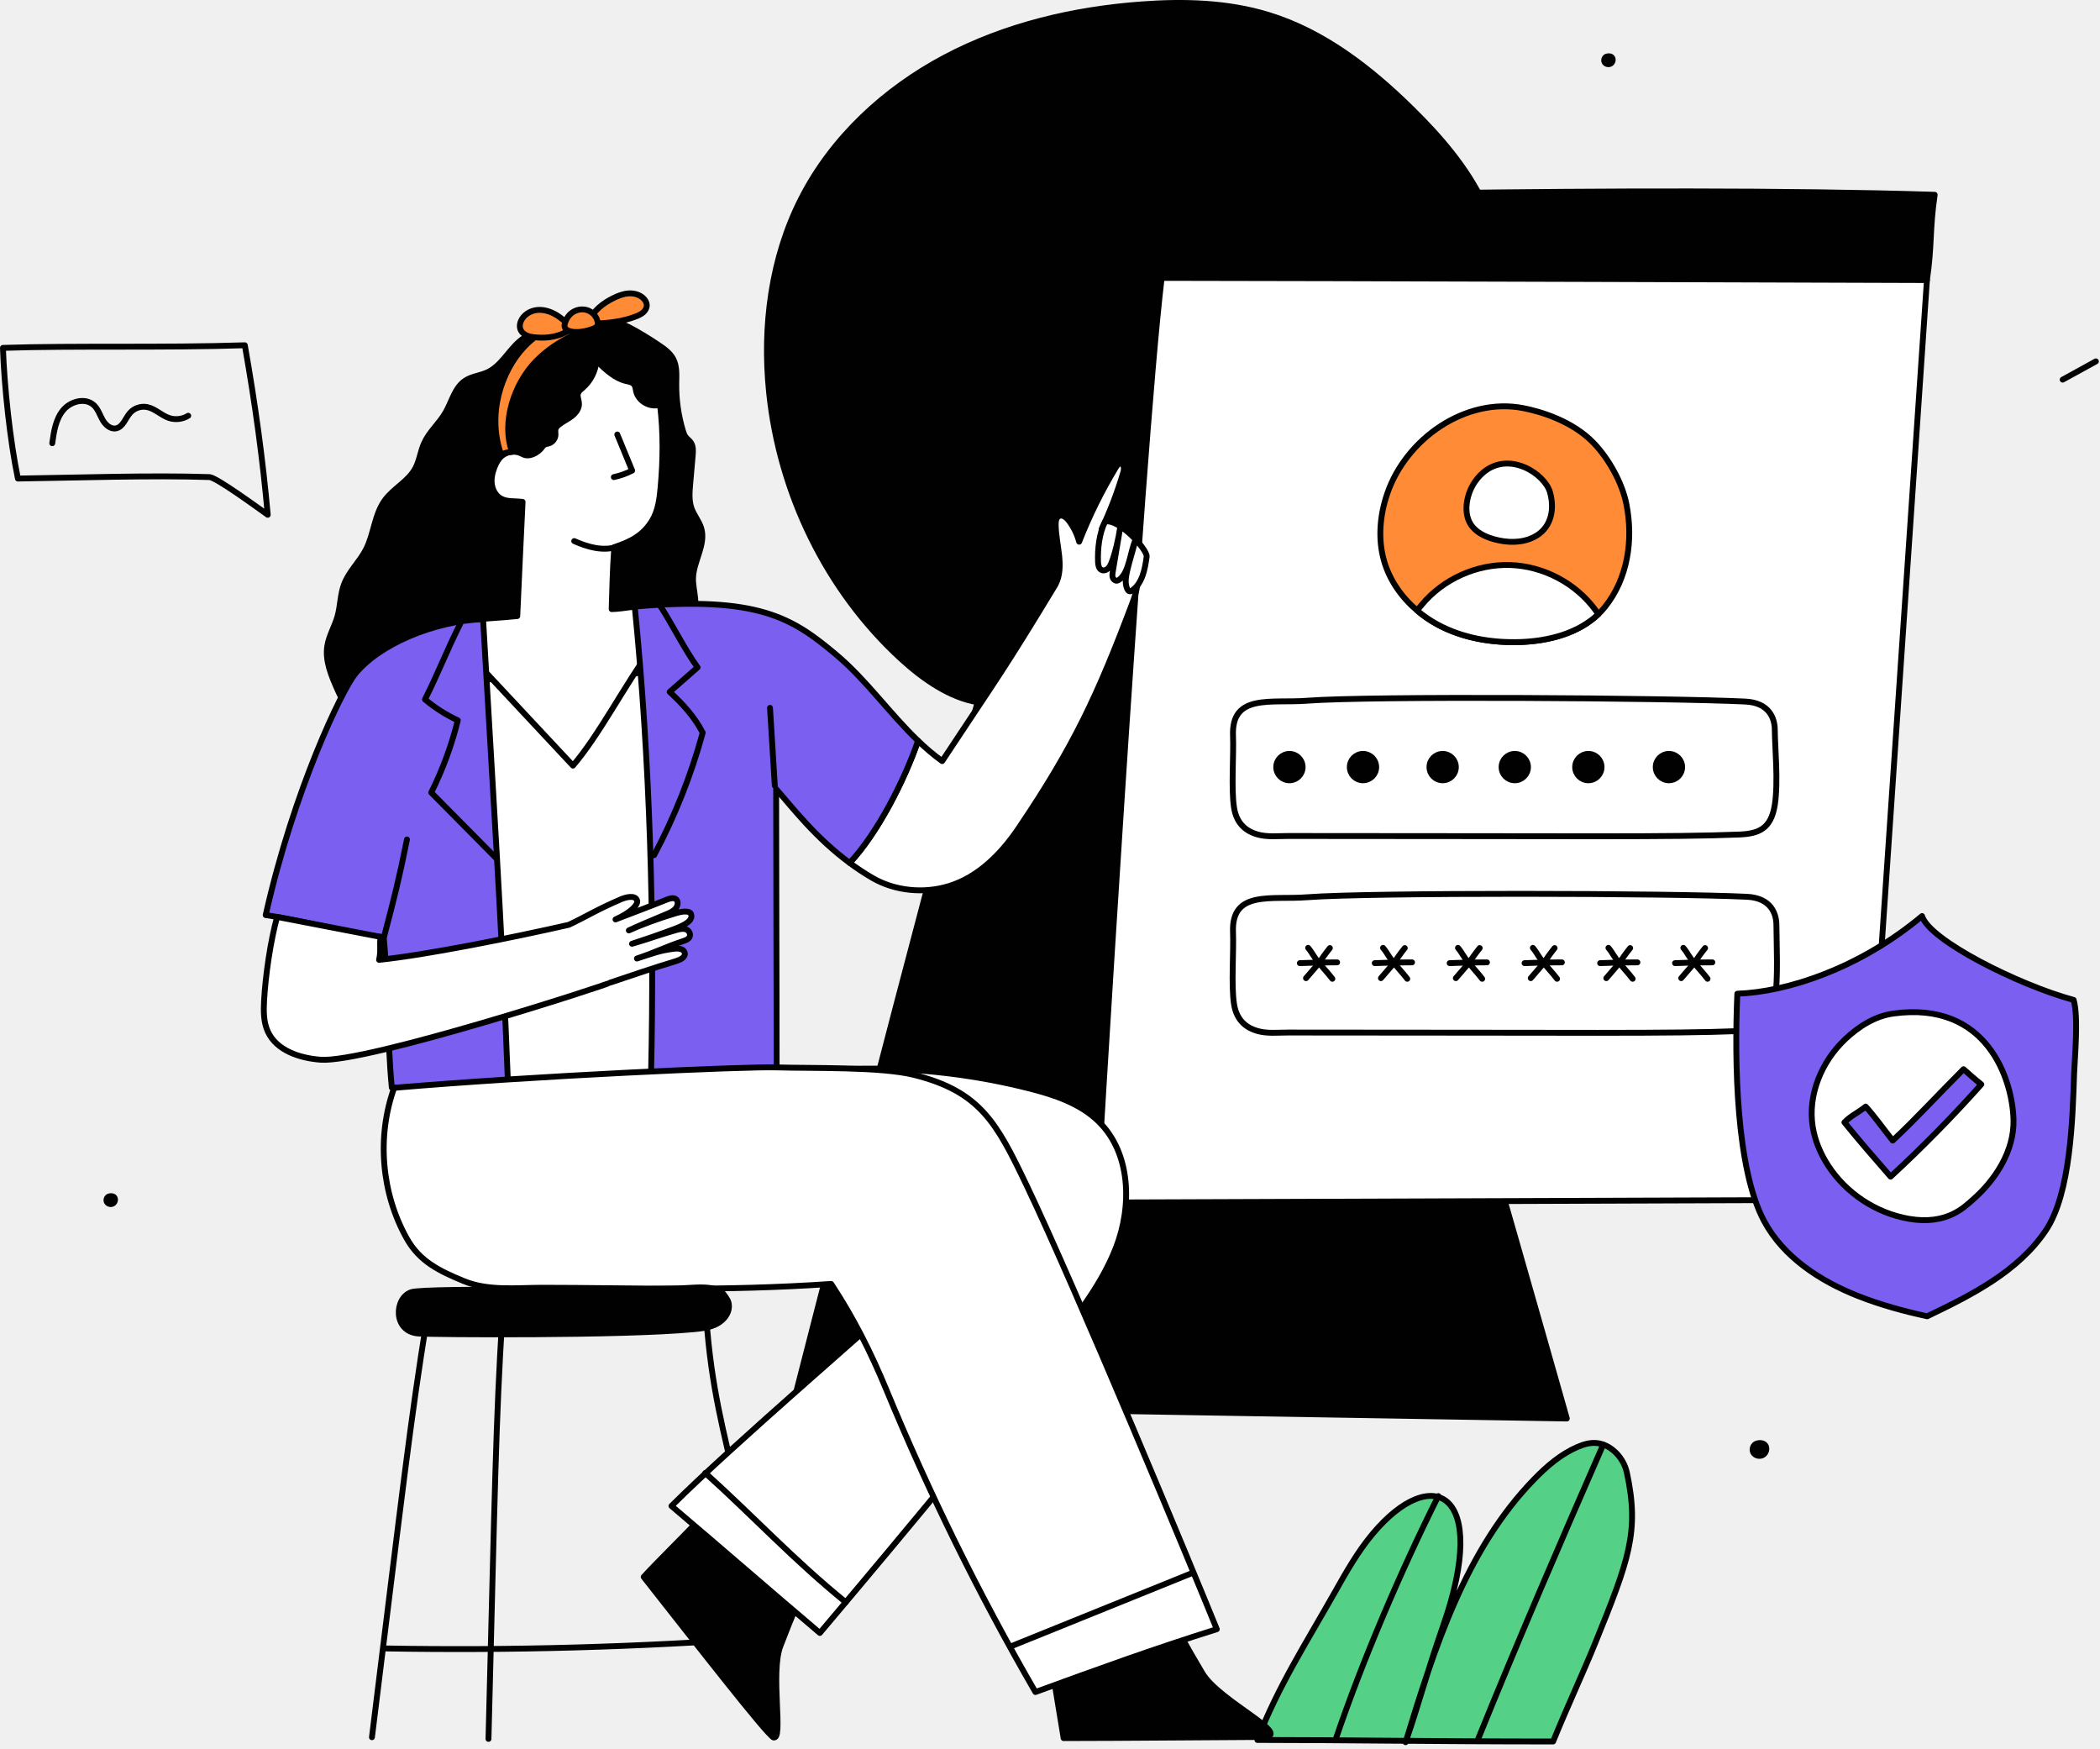
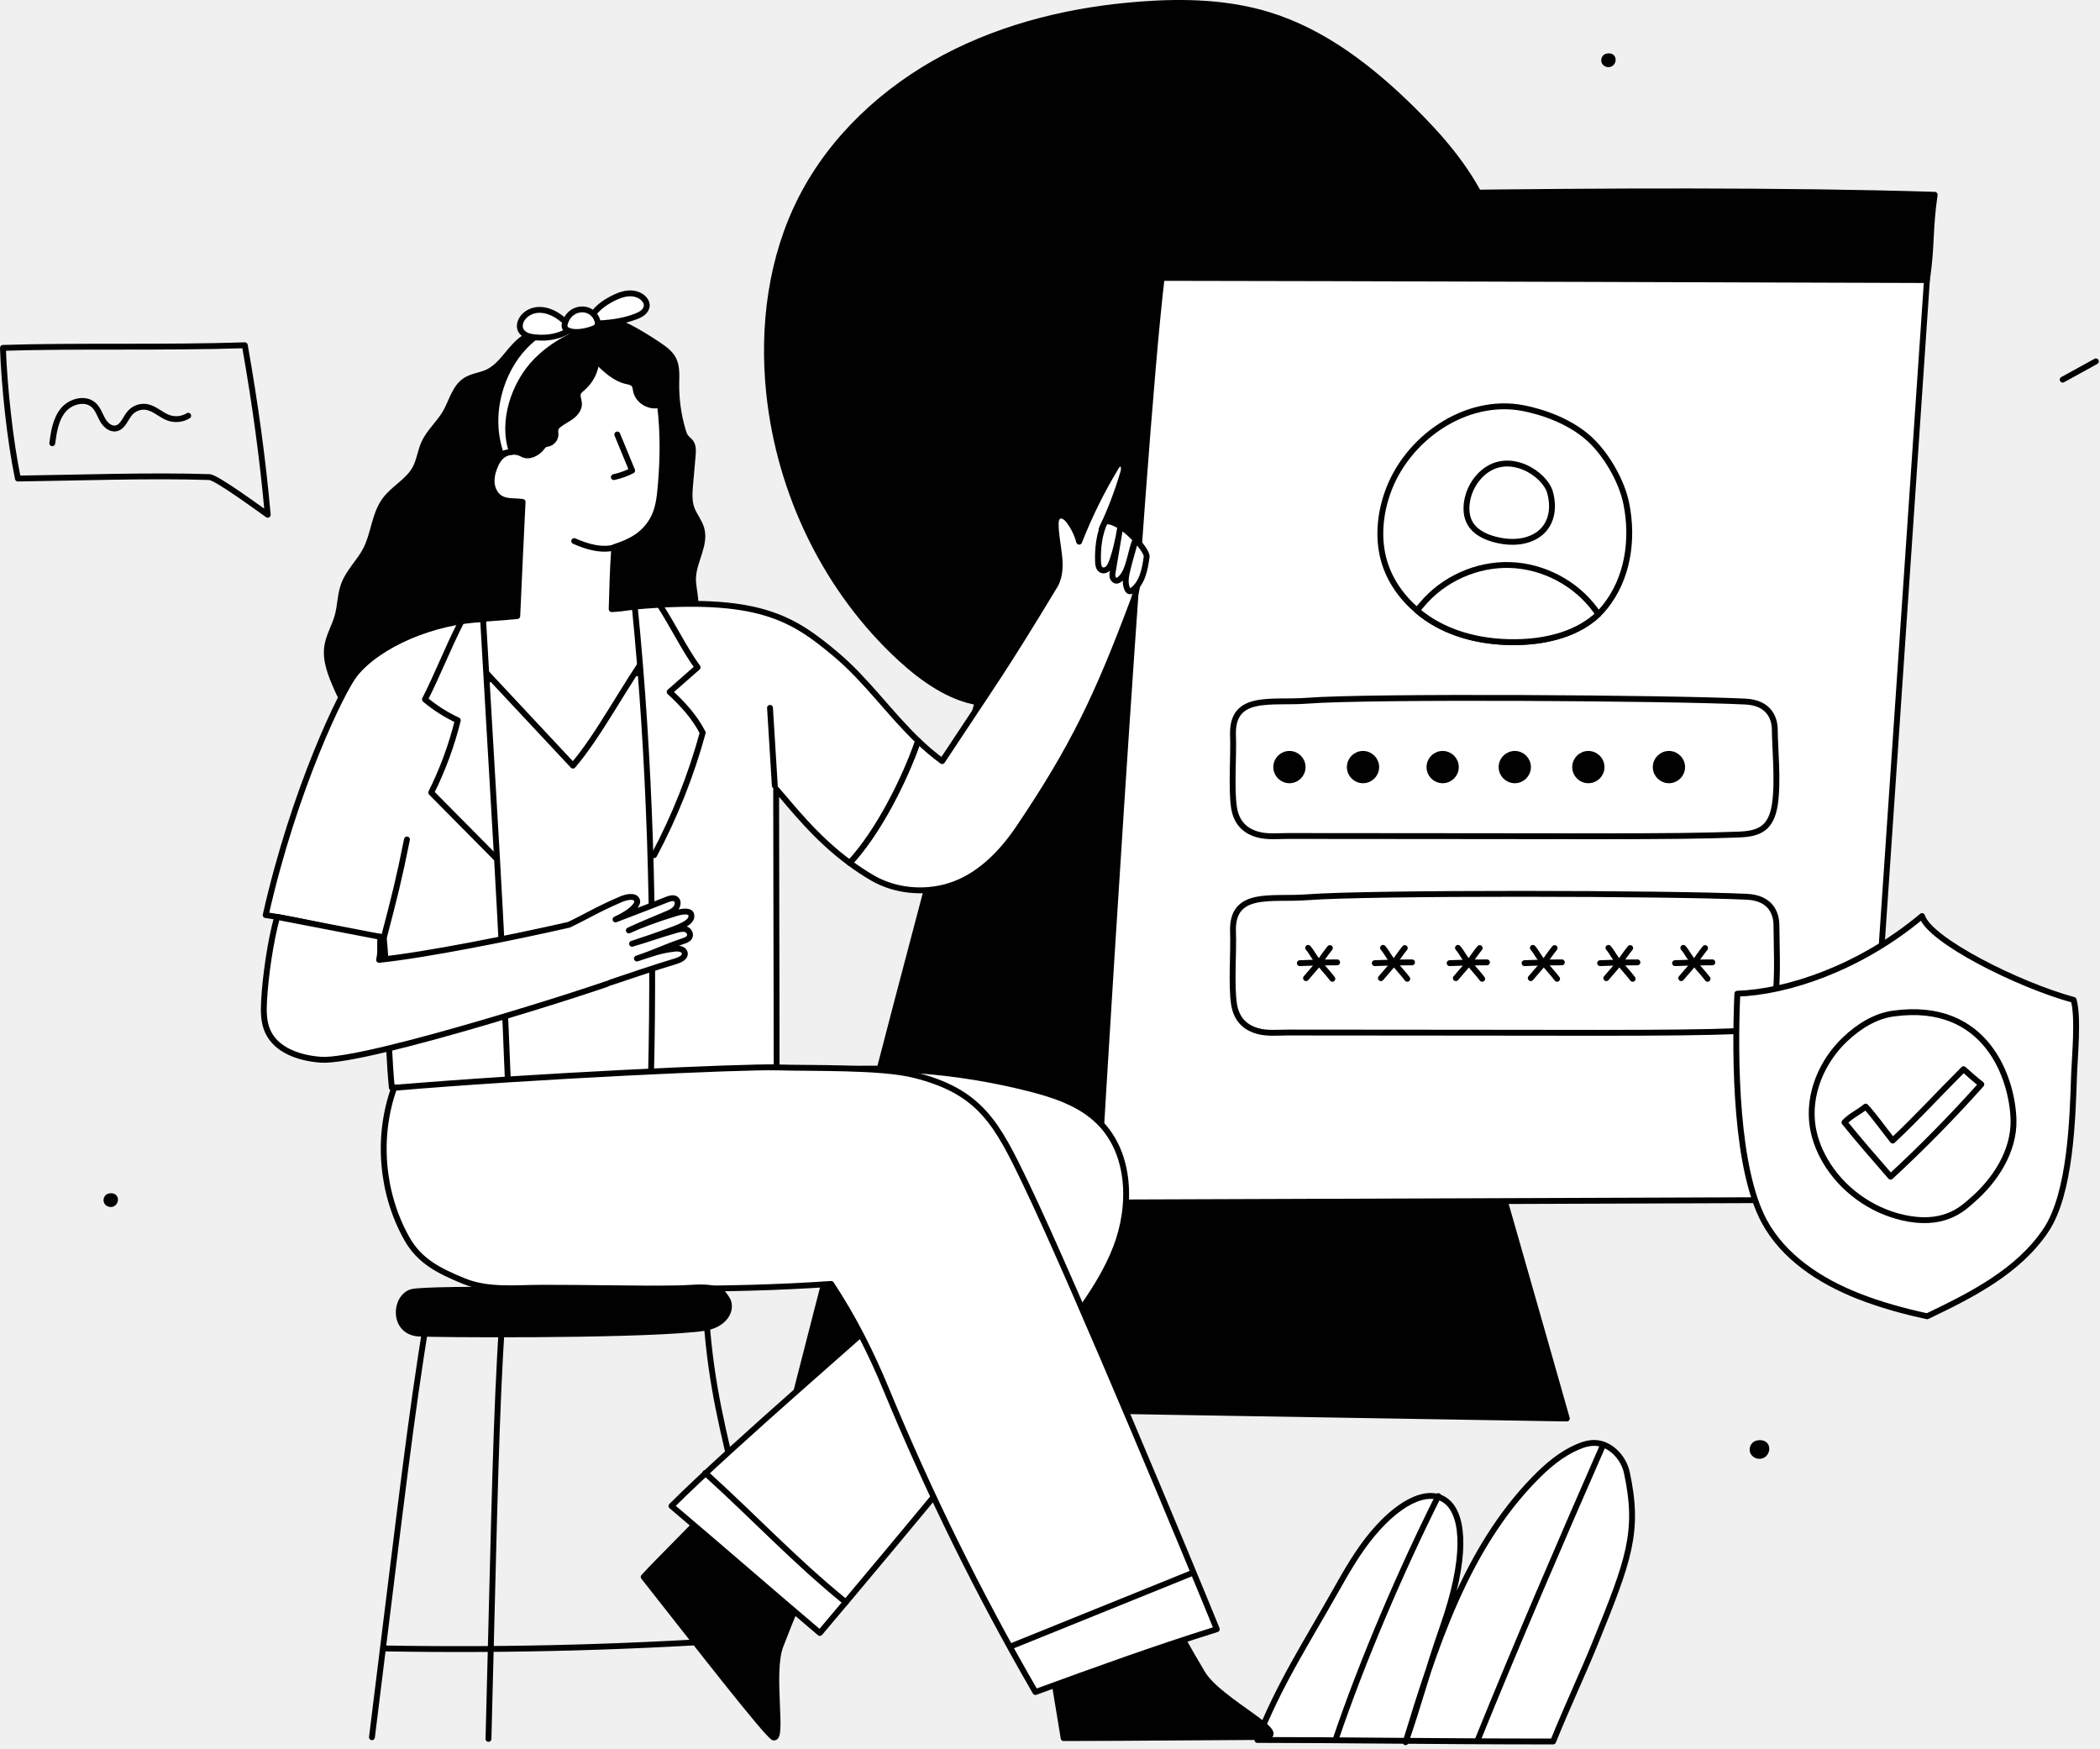
<svg xmlns="http://www.w3.org/2000/svg" width="537" height="447" viewBox="0 0 537 447" fill="none" style="width: 100%; height: 100%;">
  <g clip-path="url(#clip0_35_987)">
    <path d="M346.916 177.364C370.854 156.793 383.201 125.041 385.422 93.557C386.419 79.42 385.457 64.754 379.386 51.948C375.041 42.782 368.275 34.978 361.047 27.862C350.531 17.509 338.494 8.149 324.385 3.824C313.91 0.613 302.746 0.322 291.82 1.132C274.427 2.421 257.08 6.51 241.662 14.664C226.245 22.818 212.827 35.206 204.902 50.743C197.195 65.853 194.94 83.378 196.659 100.252C199.288 126.059 211.292 150.946 230.411 168.478C236.043 173.643 242.894 178.39 249.991 179.557C236.961 225.367 202.709 359.407 202.709 359.407L400.661 362.708C400.661 362.708 362.545 228.269 346.917 177.363L346.916 177.364Z" fill="#010101" stroke="#010101" stroke-width="1.5" stroke-linecap="round" stroke-linejoin="round" />
    <path d="M492.743 71.611C494.071 62.538 493.397 58.878 494.725 49.804C418.98 47.421 299.894 50.717 299.894 50.717L297.18 71.329C297.18 71.329 413.591 71.557 492.743 71.611Z" fill="#010101" stroke="#010101" stroke-width="1.5" stroke-linecap="round" stroke-linejoin="round" />
    <path d="M297.054 71.057C291.601 116.628 280.414 307.483 280.414 307.483L476.749 306.781L492.744 71.611C492.744 71.611 327.607 71.057 297.055 71.057H297.054Z" fill="white" stroke="#010101" stroke-width="1.5" stroke-linecap="round" stroke-linejoin="round" />
    <path d="M527.454 97.075C530.285 95.518 533.116 93.961 535.947 92.404" stroke="#010101" stroke-width="1.5" stroke-linecap="round" stroke-linejoin="round" />
-     <path d="M410.388 155.219C409.87 155.869 409.312 156.478 408.712 157.047C403.573 161.972 395.977 163.922 388.756 164.166C381.475 164.41 374.03 163.161 367.622 159.698C365.753 158.693 363.976 157.474 362.351 156.083C358.411 152.732 355.344 148.375 353.922 143.419C352.317 137.823 352.846 131.75 354.734 126.246C359.558 112.109 374.811 101.527 389.476 104.351C393.944 105.214 402.12 107.641 407.532 113.288C411.371 117.299 414.793 123.393 415.88 128.836C417.718 138.006 416.256 147.938 410.386 155.22L410.388 155.219Z" fill="#FF8B37" stroke="#010101" stroke-width="1.5" stroke-linecap="round" stroke-linejoin="round" />
+     <path d="M410.388 155.219C409.87 155.869 409.312 156.478 408.712 157.047C403.573 161.972 395.977 163.922 388.756 164.166C381.475 164.41 374.03 163.161 367.622 159.698C365.753 158.693 363.976 157.474 362.351 156.083C358.411 152.732 355.344 148.375 353.922 143.419C352.317 137.823 352.846 131.75 354.734 126.246C359.558 112.109 374.811 101.527 389.476 104.351C393.944 105.214 402.12 107.641 407.532 113.288C411.371 117.299 414.793 123.393 415.88 128.836C417.718 138.006 416.256 147.938 410.386 155.22L410.388 155.219Z" fill="#FFFFFF" stroke="#010101" stroke-width="1.5" stroke-linecap="round" stroke-linejoin="round" />
    <path d="M408.712 157.047C403.573 161.972 395.977 163.922 388.756 164.166C381.475 164.41 374.03 163.161 367.622 159.698C365.753 158.693 363.976 157.474 362.351 156.083C362.757 155.606 363.184 155.098 363.641 154.55C369.095 148.03 377.645 144.202 386.146 144.476C394.656 144.74 402.943 149.107 407.97 155.972C408.224 156.327 408.478 156.683 408.711 157.048L408.712 157.047Z" fill="white" stroke="#010101" stroke-width="1.5" stroke-linecap="round" stroke-linejoin="round" />
    <path d="M379.332 120.775C377.107 122.642 375.617 125.335 375.145 128.2C374.831 130.106 374.962 132.153 375.927 133.826C377.18 135.999 379.62 137.208 382.037 137.88C385.35 138.8 389.023 138.906 392.115 137.401C396.502 135.266 397.684 130.554 396.356 125.86C395.028 121.166 385.973 115.204 379.333 120.775H379.332Z" fill="white" stroke="#010101" stroke-width="1.5" stroke-linecap="round" stroke-linejoin="round" />
    <path d="M315.567 206.555C314.801 201.768 315.502 192.975 315.3 188.131C314.848 177.275 325.128 179.882 334.276 179.17C350.053 177.943 427.049 178.446 446.315 179.386C452.398 179.683 453.843 183.653 453.843 186.661C453.843 190.768 454.772 199.914 453.843 205.8C452.88 211.899 449.779 213.187 444.719 213.388C427.057 214.087 404.534 213.762 329.321 213.762C326.701 213.762 324.029 214.08 321.511 213.356C318.993 212.631 316.264 210.915 315.567 206.555Z" fill="white" stroke="#010101" stroke-width="1.5" stroke-linecap="round" stroke-linejoin="round" />
    <path d="M315.567 256.807C314.801 252.02 315.502 243.227 315.3 238.383C314.848 227.527 325.128 230.134 334.276 229.422C350.053 228.195 427.462 228.364 446.728 229.304C452.811 229.601 454.256 233.571 454.256 236.579C454.256 240.686 454.772 250.166 453.843 256.052C452.88 262.151 449.779 263.439 444.719 263.64C427.057 264.339 404.534 264.014 329.321 264.014C326.701 264.014 324.029 264.332 321.511 263.608C318.993 262.883 316.264 261.166 315.567 256.806V256.807Z" fill="white" stroke="#010101" stroke-width="1.5" stroke-linecap="round" stroke-linejoin="round" />
    <path d="M329.726 199.516C331.589 199.516 333.1 198.005 333.1 196.142C333.1 194.279 331.589 192.768 329.726 192.768C327.863 192.768 326.352 194.279 326.352 196.142C326.352 198.005 327.863 199.516 329.726 199.516Z" fill="#010101" stroke="#010101" stroke-width="1.5" stroke-linecap="round" stroke-linejoin="round" />
    <path d="M348.54 199.516C350.403 199.516 351.914 198.005 351.914 196.142C351.914 194.279 350.403 192.768 348.54 192.768C346.677 192.768 345.166 194.279 345.166 196.142C345.166 198.005 346.677 199.516 348.54 199.516Z" fill="#010101" stroke="#010101" stroke-width="1.5" stroke-linecap="round" stroke-linejoin="round" />
    <path d="M368.909 199.516C370.772 199.516 372.283 198.005 372.283 196.142C372.283 194.279 370.772 192.768 368.909 192.768C367.046 192.768 365.535 194.279 365.535 196.142C365.535 198.005 367.046 199.516 368.909 199.516Z" fill="#010101" stroke="#010101" stroke-width="1.5" stroke-linecap="round" stroke-linejoin="round" />
    <path d="M387.352 199.516C389.215 199.516 390.726 198.005 390.726 196.142C390.726 194.279 389.215 192.768 387.352 192.768C385.489 192.768 383.978 194.279 383.978 196.142C383.978 198.005 385.489 199.516 387.352 199.516Z" fill="#010101" stroke="#010101" stroke-width="1.5" stroke-linecap="round" stroke-linejoin="round" />
    <path d="M406.166 199.516C408.029 199.516 409.54 198.005 409.54 196.142C409.54 194.279 408.029 192.768 406.166 192.768C404.303 192.768 402.792 194.279 402.792 196.142C402.792 198.005 404.303 199.516 406.166 199.516Z" fill="#010101" stroke="#010101" stroke-width="1.5" stroke-linecap="round" stroke-linejoin="round" />
    <path d="M426.771 199.516C428.634 199.516 430.145 198.005 430.145 196.142C430.145 194.279 428.634 192.768 426.771 192.768C424.908 192.768 423.397 194.279 423.397 196.142C423.397 198.005 424.908 199.516 426.771 199.516Z" fill="#010101" stroke="#010101" stroke-width="1.5" stroke-linecap="round" stroke-linejoin="round" />
    <path d="M332.387 246.273C335.564 246.129 338.744 246.062 341.924 246.073" stroke="#010101" stroke-width="1.5" stroke-linecap="round" stroke-linejoin="round" />
    <path d="M333.966 250.112C335.089 248.808 336.211 247.503 337.334 246.199C338.441 247.677 339.641 248.861 340.701 250.275" stroke="#010101" stroke-width="1.5" stroke-linecap="round" stroke-linejoin="round" />
    <path d="M334.51 242.366C335.712 243.795 336.005 244.87 337.333 246.198C337.725 245.562 339.024 243.701 340.068 242.419" stroke="#010101" stroke-width="1.5" stroke-linecap="round" stroke-linejoin="round" />
    <path d="M351.543 246.273C354.72 246.129 357.9 246.062 361.08 246.073" stroke="#010101" stroke-width="1.5" stroke-linecap="round" stroke-linejoin="round" />
    <path d="M353.122 250.112C354.245 248.808 355.367 247.503 356.49 246.199C357.597 247.677 358.797 248.861 359.857 250.275" stroke="#010101" stroke-width="1.5" stroke-linecap="round" stroke-linejoin="round" />
    <path d="M353.666 242.366C354.868 243.795 355.161 244.87 356.489 246.198C356.881 245.562 358.18 243.701 359.224 242.419" stroke="#010101" stroke-width="1.5" stroke-linecap="round" stroke-linejoin="round" />
    <path d="M370.699 246.273C373.876 246.129 377.056 246.062 380.236 246.073" stroke="#010101" stroke-width="1.5" stroke-linecap="round" stroke-linejoin="round" />
    <path d="M372.278 250.112C373.401 248.808 374.523 247.503 375.646 246.199C376.753 247.677 377.953 248.861 379.013 250.275" stroke="#010101" stroke-width="1.5" stroke-linecap="round" stroke-linejoin="round" />
    <path d="M372.822 242.366C374.024 243.795 374.317 244.87 375.645 246.198C376.037 245.562 377.336 243.701 378.38 242.419" stroke="#010101" stroke-width="1.5" stroke-linecap="round" stroke-linejoin="round" />
    <path d="M389.855 246.273C393.032 246.129 396.212 246.062 399.392 246.073" stroke="#010101" stroke-width="1.5" stroke-linecap="round" stroke-linejoin="round" />
    <path d="M391.434 250.112C392.557 248.808 393.679 247.503 394.802 246.199C395.909 247.677 397.109 248.861 398.169 250.275" stroke="#010101" stroke-width="1.5" stroke-linecap="round" stroke-linejoin="round" />
    <path d="M391.978 242.366C393.18 243.795 393.473 244.87 394.801 246.198C395.193 245.562 396.492 243.701 397.536 242.419" stroke="#010101" stroke-width="1.5" stroke-linecap="round" stroke-linejoin="round" />
    <path d="M409.178 246.273C412.355 246.129 415.535 246.062 418.715 246.073" stroke="#010101" stroke-width="1.5" stroke-linecap="round" stroke-linejoin="round" />
    <path d="M410.756 250.112C411.879 248.808 413.001 247.503 414.124 246.199C415.231 247.677 416.431 248.861 417.491 250.275" stroke="#010101" stroke-width="1.5" stroke-linecap="round" stroke-linejoin="round" />
    <path d="M411.301 242.366C412.503 243.795 412.796 244.87 414.124 246.198C414.516 245.562 415.815 243.701 416.859 242.419" stroke="#010101" stroke-width="1.5" stroke-linecap="round" stroke-linejoin="round" />
    <path d="M428.334 246.273C431.511 246.129 434.691 246.062 437.871 246.073" stroke="#010101" stroke-width="1.5" stroke-linecap="round" stroke-linejoin="round" />
    <path d="M429.912 250.112C431.035 248.808 432.157 247.503 433.28 246.199C434.387 247.677 435.587 248.861 436.647 250.275" stroke="#010101" stroke-width="1.5" stroke-linecap="round" stroke-linejoin="round" />
    <path d="M430.457 242.366C431.659 243.795 431.952 244.87 433.28 246.198C433.672 245.562 434.971 243.701 436.015 242.419" stroke="#010101" stroke-width="1.5" stroke-linecap="round" stroke-linejoin="round" />
-     <path d="M321.535 444.901C326.841 431.158 334.104 419.949 341.34 407.117C344.266 401.929 347.215 396.707 351.046 392.146C366.279 374.018 381.065 381.233 369.044 415.686C364.751 427.99 362.799 435.803 359.423 445.481C366.805 421.361 374.752 396.261 392.348 378.187C395.558 374.89 399.126 371.826 403.348 369.996C404.979 369.289 406.758 368.769 408.519 369.008C412.2 369.508 415.225 372.9 416.009 376.531C419.283 391.695 416.498 398.954 407.941 420.064C404.841 427.713 400.757 436.404 397.154 445.291C365.885 445.291 343.372 444.9 321.535 444.9V444.901Z" fill="#55D087" stroke="#010101" stroke-width="1.5" stroke-linecap="round" stroke-linejoin="round" />
+     <path d="M321.535 444.901C326.841 431.158 334.104 419.949 341.34 407.117C344.266 401.929 347.215 396.707 351.046 392.146C366.279 374.018 381.065 381.233 369.044 415.686C364.751 427.99 362.799 435.803 359.423 445.481C366.805 421.361 374.752 396.261 392.348 378.187C395.558 374.89 399.126 371.826 403.348 369.996C404.979 369.289 406.758 368.769 408.519 369.008C412.2 369.508 415.225 372.9 416.009 376.531C419.283 391.695 416.498 398.954 407.941 420.064C404.841 427.713 400.757 436.404 397.154 445.291C365.885 445.291 343.372 444.9 321.535 444.9V444.901Z" fill="#FFFFFF" stroke="#010101" stroke-width="1.5" stroke-linecap="round" stroke-linejoin="round" />
    <path d="M341.501 444.901C348.293 424.794 358.279 401.512 367.794 382.542" stroke="#010101" stroke-width="1.5" stroke-linecap="round" stroke-linejoin="round" />
    <path d="M377.928 444.782C388.244 419.326 398.952 394.548 409.965 369.385" stroke="#010101" stroke-width="1.5" stroke-linecap="round" stroke-linejoin="round" />
    <path d="M181.928 168.094C170.941 162.453 158.008 162.57 145.66 162.816C135.422 163.02 124.908 163.278 115.439 167.177C113.841 167.835 112.223 168.641 111.172 170.014C110.073 171.45 109.737 173.316 109.516 175.111C107.481 191.613 115.381 260.843 119.611 277.558C138.378 276.983 151.66 275.068 170.427 274.492C171.48 274.46 177.534 187.814 181.929 168.095L181.928 168.094Z" fill="white" stroke="#010101" stroke-width="1.5" stroke-linecap="round" stroke-linejoin="round" />
    <path d="M143.919 82.573C139.973 83.574 135.87 84.656 132.8 87.329C129.937 89.822 128.111 93.588 124.671 95.192C122.844 96.044 120.71 96.195 119.02 97.294C116.289 99.07 115.559 102.664 113.933 105.487C112.336 108.258 109.756 110.414 108.444 113.331C107.505 115.419 107.27 117.791 106.178 119.803C104.394 123.091 100.665 124.851 98.448 127.863C95.745 131.535 95.643 136.517 93.549 140.567C91.944 143.671 89.209 146.143 87.978 149.413C86.995 152.023 87.061 154.911 86.308 157.596C85.589 160.161 84.131 162.508 83.705 165.138C83.096 168.897 84.664 172.63 86.197 176.115C86.847 177.592 87.526 179.111 88.698 180.22C90.635 182.052 93.531 182.411 96.196 182.32C101.887 182.126 107.395 180.328 112.721 178.312C120.148 175.501 127.553 172.197 135.465 171.519C146.648 170.562 158.493 174.867 168.835 170.507C170.905 169.634 172.876 168.395 174.239 166.608C175.446 165.024 176.111 163.104 176.346 161.103C177.508 158.65 178.009 155.887 177.783 153.182C177.631 151.361 177.156 149.562 177.223 147.736C177.382 143.409 180.546 139.237 179.321 135.084C178.791 133.287 177.492 131.809 176.854 130.047C176.133 128.056 176.309 125.868 176.493 123.759C176.705 121.337 176.917 118.915 177.129 116.494C177.231 115.332 177.304 114.057 176.622 113.11C176.256 112.601 175.707 112.247 175.33 111.746C174.983 111.285 174.799 110.724 174.633 110.171C173.448 106.225 172.873 102.096 172.932 97.976C172.962 95.874 173.132 93.651 172.15 91.792C171.318 90.216 169.785 89.155 168.31 88.156C166.082 86.648 163.171 84.862 160.778 83.632C154.441 80.376 145.798 82.093 143.919 82.57V82.573Z" fill="#010101" stroke="#010101" stroke-width="1.5" stroke-linecap="round" stroke-linejoin="round" />
    <path d="M133.575 116.093C131.938 115.152 129.716 115.365 128.288 116.6C127.433 117.339 126.881 118.367 126.466 119.418C125.918 120.805 125.574 122.309 125.765 123.788C125.956 125.267 126.744 126.717 128.039 127.457C129.631 128.366 131.608 128.069 133.633 128.337C133.167 138.222 132.7 147.541 132.273 157.526C128.06 157.963 123.824 158.135 119.611 158.572C119.723 161.245 119.858 164.748 119.877 167.268C128.773 176.786 137.67 186.303 146.511 195.765C153.283 187.848 159.189 176.067 167.264 164.736C167.134 159.107 166.648 160.839 165.808 155.208C162.335 154.726 159.931 155.664 156.41 155.748C156.604 149.771 156.619 146.62 157.076 139.902C161.281 138.527 164.523 136.854 166.788 133.055C168.275 130.562 168.657 127.58 168.918 124.689C169.548 117.713 169.66 110.691 168.771 103.468C166.253 104.315 163.192 102.564 162.646 99.964C162.526 99.395 162.499 98.772 162.144 98.311C161.685 97.717 160.855 97.602 160.124 97.431C157.347 96.782 155.12 94.775 152.513 92.232C152.306 94.893 151.005 97.452 148.978 99.189C148.531 99.572 148.028 99.947 147.824 100.5C147.515 101.341 148.006 102.25 148.055 103.144C148.127 104.458 147.226 105.641 146.179 106.439C145.132 107.237 143.907 107.782 142.885 108.611C142.535 108.895 142.198 109.231 142.07 109.662C141.925 110.146 142.065 110.665 142.047 111.169C142.011 112.171 141.28 113.109 140.318 113.389C139.94 113.499 139.527 113.52 139.194 113.728C138.885 113.921 138.69 114.247 138.463 114.533C137.428 115.838 135.254 117.058 133.575 116.093Z" fill="white" stroke="#010101" stroke-width="1.5" stroke-linecap="round" stroke-linejoin="round" />
-     <path d="M100.194 278.081C98.964 265.269 99.35 252.458 98.12 239.646C90.058 238.827 77.746 235.401 67.939 233.985C75.222 201.667 87.49 176.455 90.743 172.404C96.877 164.764 110.809 158.835 123.529 158.312C125.71 196.776 128.456 238.634 129.898 277.146C119.871 277.558 109.843 277.971 100.194 278.082V278.081Z" fill="#7B5FF1" stroke="#010101" stroke-width="1.5" stroke-linecap="round" stroke-linejoin="round" />
+     <path d="M100.194 278.081C98.964 265.269 99.35 252.458 98.12 239.646C90.058 238.827 77.746 235.401 67.939 233.985C75.222 201.667 87.49 176.455 90.743 172.404C96.877 164.764 110.809 158.835 123.529 158.312C125.71 196.776 128.456 238.634 129.898 277.146C119.871 277.558 109.843 277.971 100.194 278.082V278.081Z" fill="#FFFFFF" stroke="#010101" stroke-width="1.5" stroke-linecap="round" stroke-linejoin="round" />
    <path d="M290.872 145.926C290.197 141.112 286.016 137.547 281.685 135.34C283.912 130.642 285.787 125.751 287.255 120.741C287.506 119.886 287.467 118.593 286.578 118.528C286.029 118.488 285.629 119.019 285.344 119.49C281.681 125.548 278.535 131.919 275.953 138.51C275.433 136.561 274.528 134.716 273.306 133.111C272.692 132.304 271.659 131.487 270.767 131.969C270.085 132.338 269.953 133.25 269.954 134.026C269.965 139.261 272.298 144.852 269.881 149.496C256.211 172.098 254.692 173.727 240.926 194.609C238.731 193.03 236.7 191.273 234.761 189.416C231.231 199.606 224.465 212.924 217.27 220.639C219.081 221.977 221.008 223.271 223.086 224.479C228.89 227.853 236.252 228.529 242.672 226.567C250.145 224.284 256.034 218.329 260.412 211.857C274.561 190.939 280.762 177.654 289.669 153.916C290.623 151.373 291.248 148.616 290.871 145.926H290.872Z" fill="white" stroke="#010101" stroke-width="1.5" stroke-linecap="round" stroke-linejoin="round" />
-     <path d="M213.747 167.331C202.595 157.992 193.953 152.338 162.314 155.098C166.207 194.277 167.404 235.417 166.478 274.81C176.801 273.91 187.7 273.473 198.593 272.931C198.593 246.999 198.473 226.183 198.473 201.756C202.683 206.527 208.483 214.145 217.272 220.641C224.467 212.926 231.233 199.608 234.763 189.418C227.399 182.364 221.457 173.788 213.748 167.333L213.747 167.331Z" fill="#7B5FF1" stroke="#010101" stroke-width="1.5" stroke-linecap="round" stroke-linejoin="round" />
+     <path d="M213.747 167.331C202.595 157.992 193.953 152.338 162.314 155.098C166.207 194.277 167.404 235.417 166.478 274.81C176.801 273.91 187.7 273.473 198.593 272.931C198.593 246.999 198.473 226.183 198.473 201.756C202.683 206.527 208.483 214.145 217.272 220.641C224.467 212.926 231.233 199.608 234.763 189.418C227.399 182.364 221.457 173.788 213.748 167.333L213.747 167.331Z" fill="#FFFFFF" stroke="#010101" stroke-width="1.5" stroke-linecap="round" stroke-linejoin="round" />
    <path d="M117.712 159.443C114.414 165.925 111.964 172.355 108.665 178.837C111.215 180.977 114.047 182.781 117.066 184.185C115.489 190.568 113.204 196.776 110.269 202.659C115.873 208.322 121.478 213.985 127.082 219.647" stroke="#010101" stroke-width="1.5" stroke-linecap="round" stroke-linejoin="round" />
    <path d="M179.576 387.749C175.81 391.868 168.367 399.097 164.601 403.216C177.705 419.852 196.03 443.446 197.757 444.202C200.46 445.385 196.886 427.743 199.583 420.811C200.317 418.925 202.8 412.424 203.763 410.644C205.634 407.185 189.399 392.576 179.575 387.749H179.576Z" fill="#010101" stroke="#010101" stroke-width="1.5" stroke-linecap="round" stroke-linejoin="round" />
    <path d="M168.64 154.619C171.842 159.49 175.044 166.057 178.385 170.646C176.004 172.736 173.622 174.826 171.241 176.916C174.516 179.949 177.572 183.218 179.698 187.348C176.733 198.206 172.554 208.733 167.263 218.668" stroke="#010101" stroke-width="1.5" stroke-linecap="round" stroke-linejoin="round" />
    <path d="M198.129 200.88C197.72 194.253 197.311 187.626 196.902 180.999" stroke="#010101" stroke-width="1.5" stroke-linecap="round" stroke-linejoin="round" />
    <path d="M157.846 111.096C159.113 114.172 160.38 117.248 161.646 120.323C160.171 121.087 158.593 121.65 156.968 121.991" stroke="#010101" stroke-width="1.5" stroke-linecap="round" stroke-linejoin="round" />
    <path d="M109.165 337.141C104.888 363.645 103.014 380.543 95.113 444.203" stroke="#010101" stroke-width="1.5" stroke-linecap="round" stroke-linejoin="round" />
    <path d="M128.453 336.71C126.782 363.505 126.565 380.505 124.912 444.632" stroke="#010101" stroke-width="1.5" stroke-linecap="round" stroke-linejoin="round" />
    <path d="M180.628 337.141C183.142 372.501 193.417 383.133 197.758 444.203" stroke="#010101" stroke-width="1.5" stroke-linecap="round" stroke-linejoin="round" />
    <path d="M98.578 421.504C130.847 422.067 163.142 421.172 195.331 418.823" stroke="#010101" stroke-width="1.5" stroke-linecap="round" stroke-linejoin="round" />
    <path d="M146.835 138.354C150.214 139.85 154.039 140.958 157.575 139.88" stroke="#010101" stroke-width="1.5" stroke-linecap="round" stroke-linejoin="round" />
    <path d="M98.199 239.555C100.804 229.628 102.062 224.713 104.068 214.647" stroke="#010101" stroke-width="1.5" stroke-linecap="round" stroke-linejoin="round" />
    <path d="M269.267 427.903C270.172 433.41 271.077 438.917 271.983 444.424C285.783 444.424 317.711 444.138 322.504 444.138C331.777 444.138 311.768 435.153 307.451 427.829C306.423 426.085 302.854 420.112 302.051 418.254C300.491 414.644 279.138 423.171 269.267 427.902V427.903Z" fill="#010101" stroke="#010101" stroke-width="1.5" stroke-linecap="round" stroke-linejoin="round" />
-     <path d="M128.171 116.31C124.476 106.089 128.115 94.879 134.11 88.615C138.121 84.424 143.648 81.599 149.44 81.273C152.537 81.099 155.626 81.619 158.699 81.82C150.766 83.436 142.854 86.499 137.165 92.259C131.476 98.019 128.184 107.911 130.936 115.524C129.272 115.697 128.906 115.874 128.171 116.31Z" fill="#FF8B37" stroke="#010101" stroke-width="1.5" stroke-linecap="round" stroke-linejoin="round" />
-     <path d="M150.76 81.942C151.844 79.34 154.257 77.522 156.778 76.262C158.04 75.632 159.384 75.101 160.792 75.02C162.2 74.939 163.69 75.362 164.65 76.396C165.067 76.846 165.38 77.423 165.39 78.037C165.401 78.727 165.027 79.381 164.515 79.845C164.003 80.309 163.366 80.607 162.726 80.864C159.214 82.273 155.375 82.618 151.594 82.786C151.236 82.802 150.435 82.723 150.76 81.942Z" fill="#FF8B37" stroke="#010101" stroke-width="1.5" stroke-linecap="round" stroke-linejoin="round" />
+     <path d="M128.171 116.31C124.476 106.089 128.115 94.879 134.11 88.615C138.121 84.424 143.648 81.599 149.44 81.273C152.537 81.099 155.626 81.619 158.699 81.82C150.766 83.436 142.854 86.499 137.165 92.259C131.476 98.019 128.184 107.911 130.936 115.524C129.272 115.697 128.906 115.874 128.171 116.31Z" fill="#FFFFFF" stroke="#010101" stroke-width="1.5" stroke-linecap="round" stroke-linejoin="round" />
+     <path d="M150.76 81.942C151.844 79.34 154.257 77.522 156.778 76.262C158.04 75.632 159.384 75.101 160.792 75.02C162.2 74.939 163.69 75.362 164.65 76.396C165.067 76.846 165.38 77.423 165.39 78.037C165.401 78.727 165.027 79.381 164.515 79.845C164.003 80.309 163.366 80.607 162.726 80.864C159.214 82.273 155.375 82.618 151.594 82.786C151.236 82.802 150.435 82.723 150.76 81.942Z" fill="#FFFFFF" stroke="#010101" stroke-width="1.5" stroke-linecap="round" stroke-linejoin="round" />
    <path d="M207.341 273.922C225.974 272.217 244.895 273.696 263.037 278.275C269.561 279.921 276.252 282.122 281.033 286.856C289.163 294.908 289.499 308.309 285.385 318.986C281.27 329.663 273.565 338.477 266.842 347.736C259.47 357.89 232.605 390.385 209.649 417.541C195.141 405.238 186.407 397.548 171.704 385.08C187.569 369.215 225.586 336.811 225.7 336.047C225.788 335.454 216.255 289.549 207.341 273.922Z" fill="white" stroke="#010101" stroke-width="1.5" stroke-linecap="round" stroke-linejoin="round" />
    <path d="M180.353 376.64C193.132 388.191 202.911 398.813 216.274 409.684" stroke="#010101" stroke-width="1.5" stroke-linecap="round" stroke-linejoin="round" />
-     <path d="M146.343 83.956C145.098 82.714 143.82 81.479 142.316 80.566C140.812 79.653 139.047 79.076 137.298 79.269C135.549 79.462 133.846 80.524 133.18 82.153C132.934 82.756 132.835 83.44 133.025 84.064C133.262 84.843 133.925 85.437 134.669 85.769C135.413 86.101 136.236 86.204 137.047 86.272C139.863 86.508 142.989 86.254 146.343 83.956Z" fill="#FF8B37" stroke="#010101" stroke-width="1.5" stroke-linecap="round" stroke-linejoin="round" />
-     <path d="M152.852 82.482C152.66 81.045 151.57 79.783 150.196 79.32C148.822 78.857 147.226 79.182 146.099 80.095C145.22 80.807 144.634 81.85 144.391 82.941C144.262 83.52 144.529 84.15 145.06 84.416C147.636 85.706 151.82 84.054 152.186 83.827C152.565 83.592 152.947 83.196 152.852 82.482Z" fill="#FF8B37" stroke="#010101" stroke-width="1.5" stroke-linecap="round" stroke-linejoin="round" />
+     <path d="M146.343 83.956C145.098 82.714 143.82 81.479 142.316 80.566C140.812 79.653 139.047 79.076 137.298 79.269C135.549 79.462 133.846 80.524 133.18 82.153C132.934 82.756 132.835 83.44 133.025 84.064C133.262 84.843 133.925 85.437 134.669 85.769C135.413 86.101 136.236 86.204 137.047 86.272C139.863 86.508 142.989 86.254 146.343 83.956Z" fill="#FFFFFF" stroke="#010101" stroke-width="1.5" stroke-linecap="round" stroke-linejoin="round" />
+     <path d="M152.852 82.482C152.66 81.045 151.57 79.783 150.196 79.32C148.822 78.857 147.226 79.182 146.099 80.095C145.22 80.807 144.634 81.85 144.391 82.941C144.262 83.52 144.529 84.15 145.06 84.416C147.636 85.706 151.82 84.054 152.186 83.827C152.565 83.592 152.947 83.196 152.852 82.482Z" fill="#FFFFFF" stroke="#010101" stroke-width="1.5" stroke-linecap="round" stroke-linejoin="round" />
    <path d="M100.79 278.154C96.305 290.682 97.524 305.129 104.045 316.728C107.321 322.555 112.347 324.977 118.524 327.536C124.824 330.146 131.897 329.274 138.717 329.274C161.24 329.274 184.224 330.232 212.54 328.296C218.286 337.021 222.663 345.713 226.657 355.366C237.54 381.664 250.086 407.273 264.773 432.649C279.783 427.175 294.792 421.701 311.157 416.58C304.968 401.318 275.221 329.642 262.487 303.024C254.884 287.131 250.687 279.081 233.696 274.844C225.173 272.719 207.374 273.203 198.594 272.93C190.373 272.674 136.672 275.082 100.792 278.154H100.79Z" fill="white" stroke="#010101" stroke-width="1.5" stroke-linecap="round" stroke-linejoin="round" />
    <path d="M258.389 421.013C273.831 414.769 289.273 408.525 304.716 402.281" stroke="#010101" stroke-width="1.5" stroke-linecap="round" stroke-linejoin="round" />
    <path d="M176.691 329.284C184.353 328.744 184.859 330.649 185.874 332.147C186.383 332.899 186.51 333.869 186.337 334.76C185.986 336.577 184.486 338.002 182.795 338.754C181.104 339.506 179.226 339.696 177.383 339.87C159.201 341.595 110.716 341.232 107.026 340.974C100.433 340.513 100.782 331.856 105.202 330.401C108.961 329.163 163.829 330.189 176.691 329.282V329.284Z" fill="#010101" stroke="#010101" stroke-width="1.5" stroke-linecap="round" stroke-linejoin="round" />
    <path d="M282.593 133.366C281.069 136.418 280.661 140.289 280.783 143.698C280.811 144.481 280.975 145.403 281.683 145.739C282.223 145.996 282.893 145.781 283.329 145.372C283.765 144.963 284.015 144.399 284.237 143.844C285.154 141.553 286.078 137.455 286.426 135.013C285.895 138.167 285.081 143.018 284.55 146.173C284.471 146.644 284.392 147.132 284.517 147.593C284.642 148.054 285.033 148.479 285.51 148.483C285.835 148.486 286.131 148.299 286.381 148.092C288.793 146.097 289.048 140.932 290.357 138.089C289.844 140.158 288.765 143.641 288.287 145.719C287.92 147.315 287.584 149.04 288.23 150.544C288.363 150.854 288.592 151.184 288.929 151.203C289.143 151.215 289.341 151.095 289.516 150.97C292.133 149.095 292.779 145.542 293.216 142.352C293.462 140.554 286.221 132.564 282.592 133.367L282.593 133.366Z" fill="white" stroke="#010101" stroke-width="1.5" stroke-linecap="round" stroke-linejoin="round" />
    <path d="M68.465 131.628C67.198 117.468 65.273 103.366 62.603 88.284C42.027 88.96 19.129 88.348 0.75 88.952C1.093 98.846 2.564 112.67 4.579 122.363C19.306 122.162 38.848 121.486 53.567 121.991C55.311 122.051 66.101 129.956 68.465 131.628Z" stroke="#010101" stroke-width="1.5" stroke-linecap="round" stroke-linejoin="round" />
    <path d="M13.365 113.329C13.768 110.359 14.241 107.223 16.137 104.901C18.033 102.579 21.872 101.573 24.039 103.644C25.082 104.641 25.519 106.095 26.229 107.352C26.939 108.609 28.222 109.794 29.642 109.537C31.451 109.209 32.045 106.962 33.253 105.576C34.294 104.382 35.982 103.79 37.541 104.073C39.632 104.453 41.213 106.206 43.228 106.88C44.84 107.419 46.687 107.201 48.13 106.303" stroke="#010101" stroke-width="1.5" stroke-linecap="round" stroke-linejoin="round" />
-     <path d="M530.261 255.682C516.014 251.812 493.29 240.352 491.499 234.231C475.503 247.628 456.923 253.669 444.261 254.086C443.496 271.587 443.956 298.921 451.126 312.259C456.067 321.452 465.4 327.534 475.105 331.373C480.906 333.668 486.967 335.304 492.807 336.57C504.22 331.115 516.109 325.096 523.157 314.591C529.516 305.113 529.996 285.918 530.381 274.51C530.515 270.545 531.538 260.117 530.261 255.681V255.682Z" fill="#7B5FF1" stroke="#010101" stroke-width="1.5" stroke-linecap="round" stroke-linejoin="round" />
+     <path d="M530.261 255.682C516.014 251.812 493.29 240.352 491.499 234.231C475.503 247.628 456.923 253.669 444.261 254.086C443.496 271.587 443.956 298.921 451.126 312.259C456.067 321.452 465.4 327.534 475.105 331.373C480.906 333.668 486.967 335.304 492.807 336.57C504.22 331.115 516.109 325.096 523.157 314.591C529.516 305.113 529.996 285.918 530.381 274.51C530.515 270.545 531.538 260.117 530.261 255.681V255.682Z" fill="#FFFFFF" stroke="#010101" stroke-width="1.5" stroke-linecap="round" stroke-linejoin="round" />
    <path d="M484.14 259.163C479.439 259.813 475.199 262.521 471.761 265.793C465.789 271.475 462.247 279.958 463.535 288.1C464.097 291.649 465.531 295.031 467.491 298.044C472.121 305.161 479.806 310.213 488.173 311.649C497.859 313.311 502.342 308.618 504.471 306.764C510.111 301.851 515.102 294.402 514.883 286.295C514.608 276.112 508.218 255.835 484.14 259.164V259.163Z" fill="white" stroke="#010101" stroke-width="1.5" stroke-linecap="round" stroke-linejoin="round" />
-     <path d="M506.653 277.266C499.306 285.502 491.56 293.383 483.452 300.87C479.373 296.188 475.294 291.505 471.647 286.982C473.317 285.26 474.998 284.607 477.085 282.957C479.304 285.373 481.536 288.561 483.992 291.638C490.081 285.957 494.891 280.606 502.108 273.389C503.605 274.723 505.102 276.058 506.653 277.266Z" fill="#7B5FF1" stroke="#010101" stroke-width="1.5" stroke-linecap="round" stroke-linejoin="round" />
+     <path d="M506.653 277.266C499.306 285.502 491.56 293.383 483.452 300.87C479.373 296.188 475.294 291.505 471.647 286.982C473.317 285.26 474.998 284.607 477.085 282.957C479.304 285.373 481.536 288.561 483.992 291.638C490.081 285.957 494.891 280.606 502.108 273.389C503.605 274.723 505.102 276.058 506.653 277.266Z" fill="#FFFFFF" stroke="#010101" stroke-width="1.5" stroke-linecap="round" stroke-linejoin="round" />
    <path d="M27.874 305.929C27.332 306.099 27.062 306.817 27.325 307.321C27.588 307.825 28.288 308.025 28.797 307.772C29.302 307.521 29.564 306.848 29.324 306.338C29.084 305.828 28.418 305.758 27.874 305.929Z" fill="#010101" stroke="#010101" stroke-width="1.5" stroke-linecap="round" stroke-linejoin="round" />
    <path d="M449.207 369.122C448.334 369.396 447.9 370.551 448.323 371.362C448.746 372.173 449.872 372.495 450.691 372.087C451.503 371.682 451.926 370.601 451.538 369.78C451.15 368.959 450.082 368.847 449.207 369.122Z" fill="#010101" stroke="#010101" stroke-width="1.5" stroke-linecap="round" stroke-linejoin="round" />
    <path d="M175.388 237.624C174.573 237.357 173.638 237.607 172.764 237.857C168.108 239.187 166.271 239.978 161.618 241.319C166.228 239.798 168.069 239.147 169.995 238.442C173.356 237.21 177.624 235.9 176.677 233.629C176.16 232.741 174.12 233.117 173.064 233.432C168.153 234.897 163.821 236.531 160.801 237.907C162.743 236.956 167.156 235.105 170.462 233.729C171.296 233.382 172.171 233.005 172.762 232.301C173.354 231.596 173.52 230.457 172.875 229.936C172.245 229.427 171.256 229.736 170.437 230.062C165.008 232.226 162.032 233.288 157.397 235.095C161.565 233.212 163.204 231.223 162.924 230.286C162.452 228.7 159.885 229.461 158.677 229.987C152.221 232.795 150.291 234.174 145.462 236.468C131.176 239.725 108.921 244.2 96.938 245.429C97.476 242.998 97.013 241.773 97.316 239.554C85.342 237.241 79.739 236.165 70.867 234.452C69.161 240.593 67.878 249.515 67.529 255.879C67.382 258.556 67.377 261.346 68.498 263.782C70.734 268.645 76.655 270.57 81.993 270.968C93.59 271.833 155.491 251.769 155.986 251.265C161.554 249.39 167.095 247.491 172.843 245.761C173.868 245.452 175.253 244.81 175.119 243.777C174.97 242.627 173.588 242.45 172.457 242.58C168.65 243.018 166.592 243.898 162.87 245.092C167.974 243.372 169.692 242.321 174.796 240.602C175.347 240.416 175.949 240.191 176.267 239.69C176.766 238.903 176.204 237.889 175.389 237.622L175.388 237.624Z" fill="white" stroke="#010101" stroke-width="1.5" stroke-linecap="round" stroke-linejoin="round" />
    <path d="M410.857 14.467C410.315 14.637 410.045 15.355 410.308 15.859C410.571 16.363 411.271 16.563 411.78 16.31C412.285 16.059 412.547 15.386 412.307 14.876C412.067 14.366 411.402 14.296 410.858 14.467H410.857Z" fill="#010101" stroke="#010101" stroke-width="1.5" stroke-linecap="round" stroke-linejoin="round" />
  </g>
  <defs>
    <clipPath id="clip0_35_987">
      <rect width="536.696" height="446.231" fill="white" />
    </clipPath>
  </defs>
</svg>
